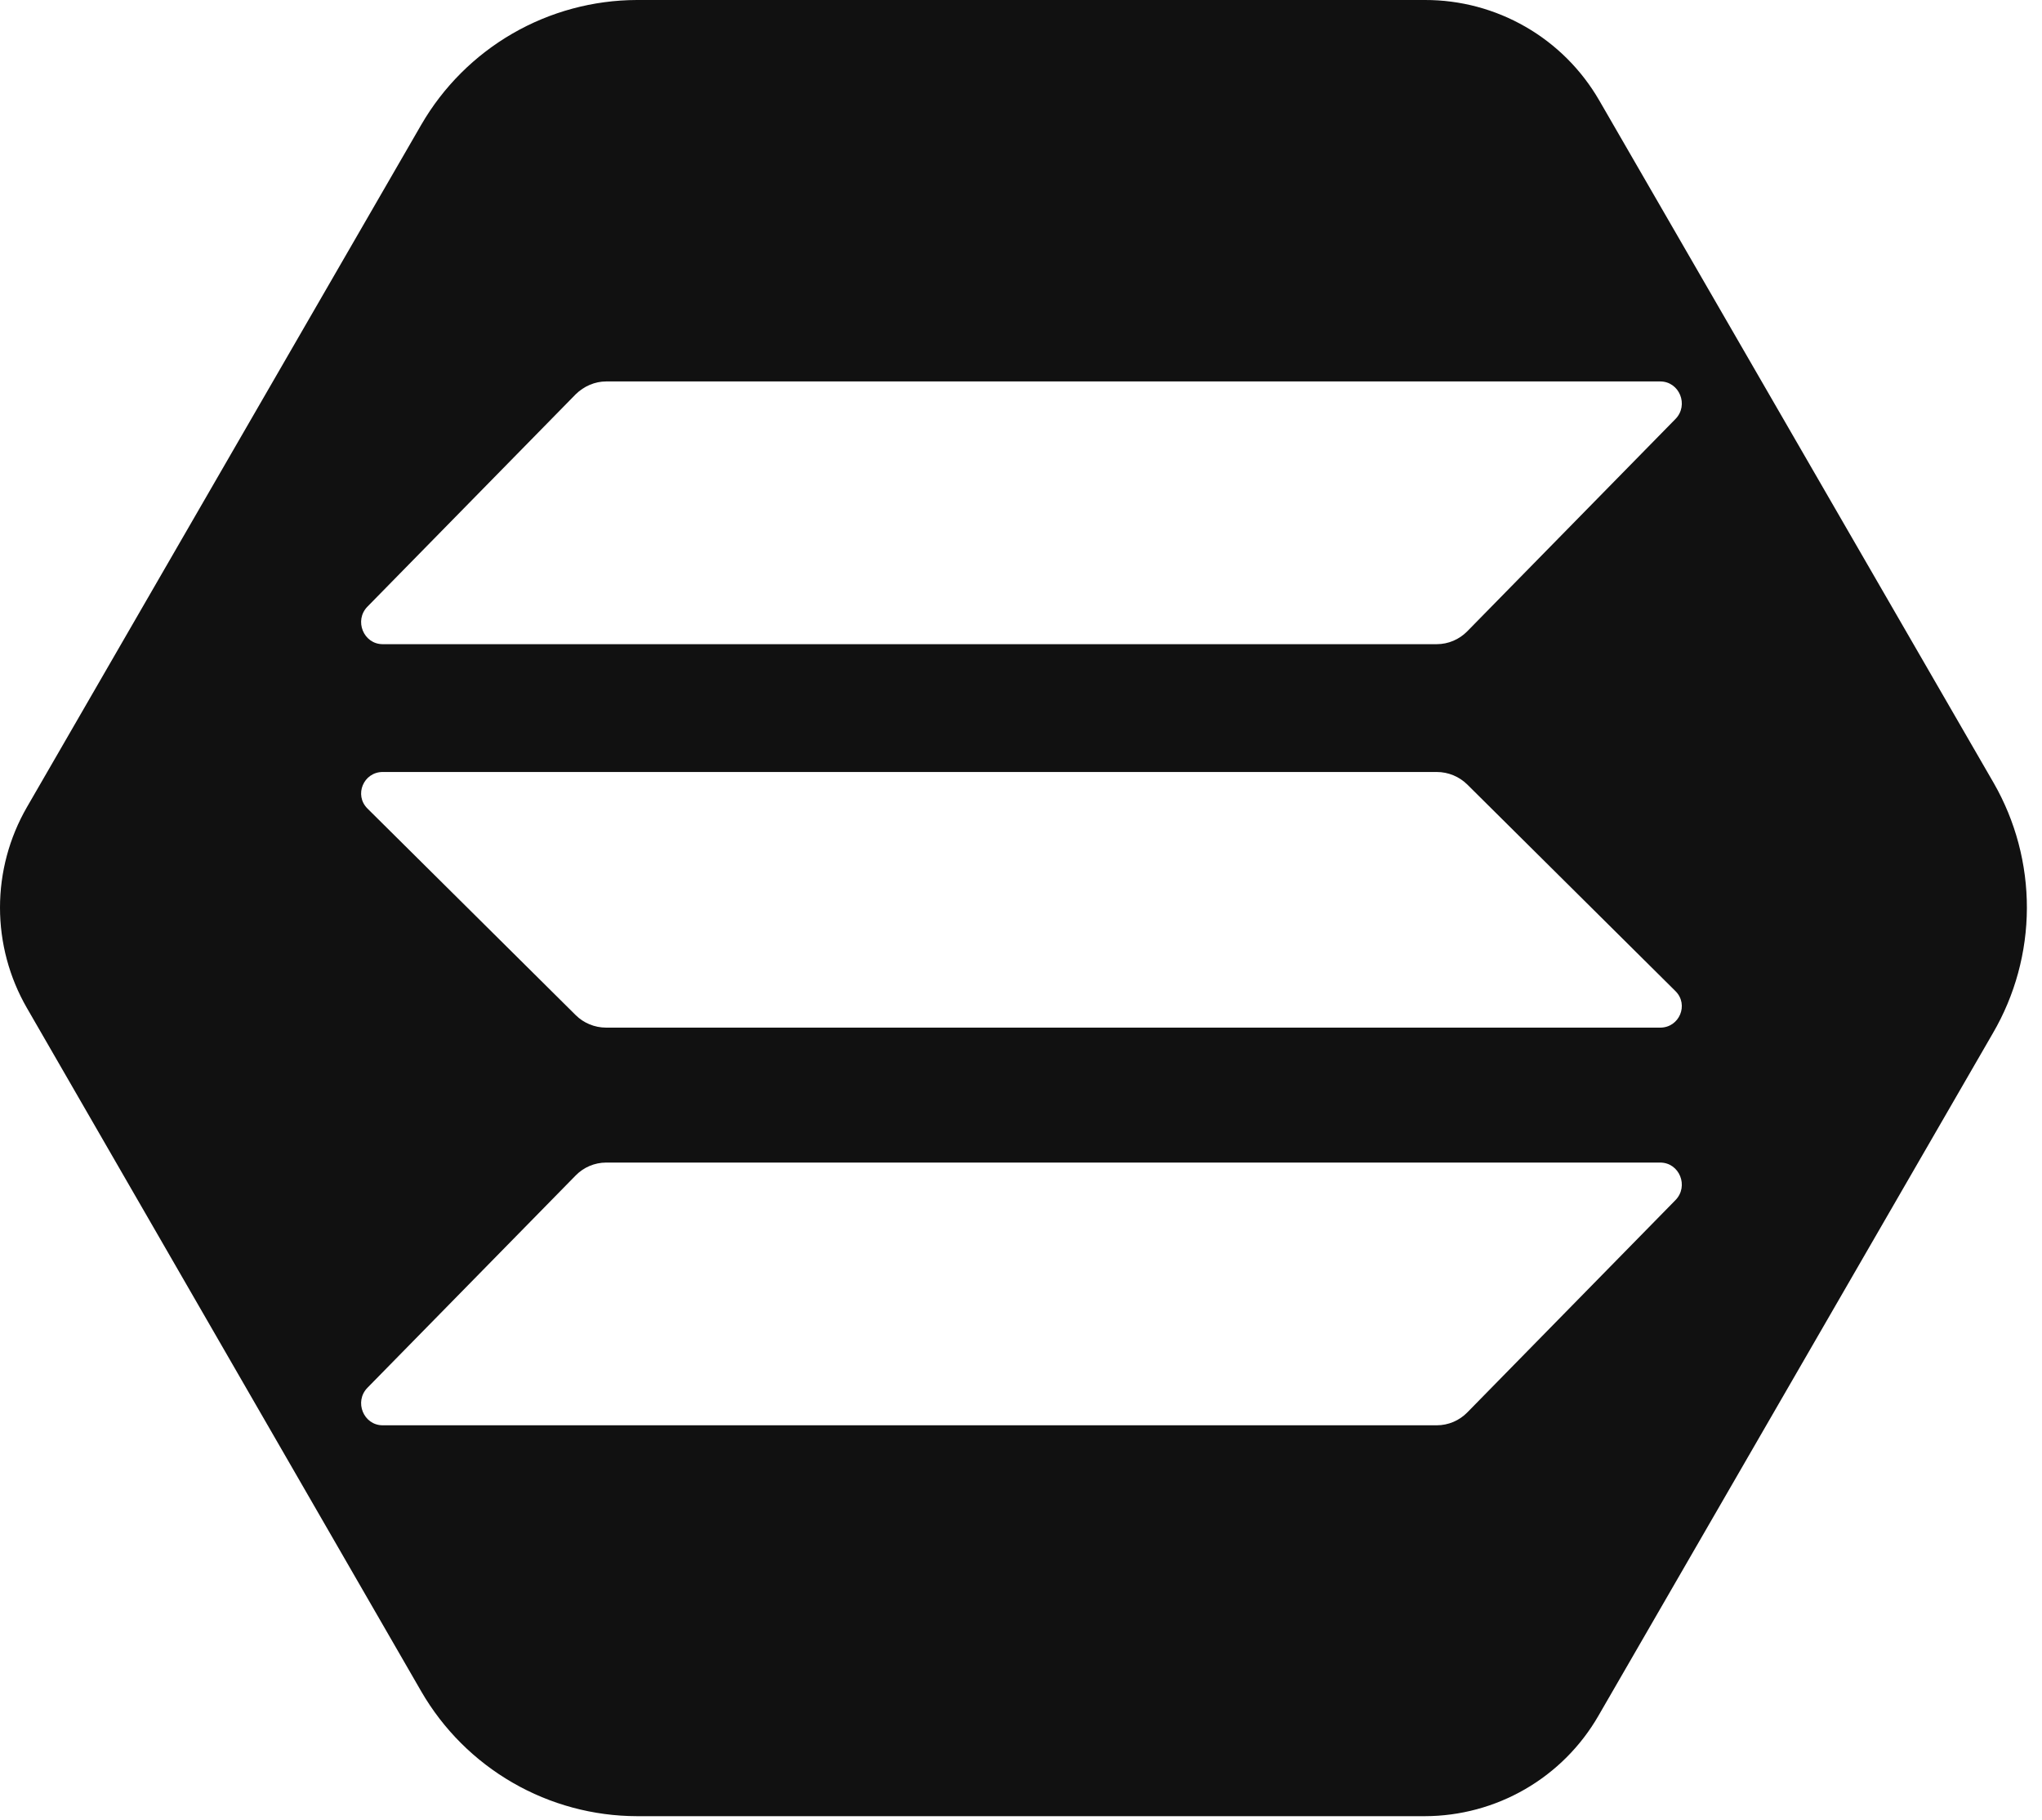
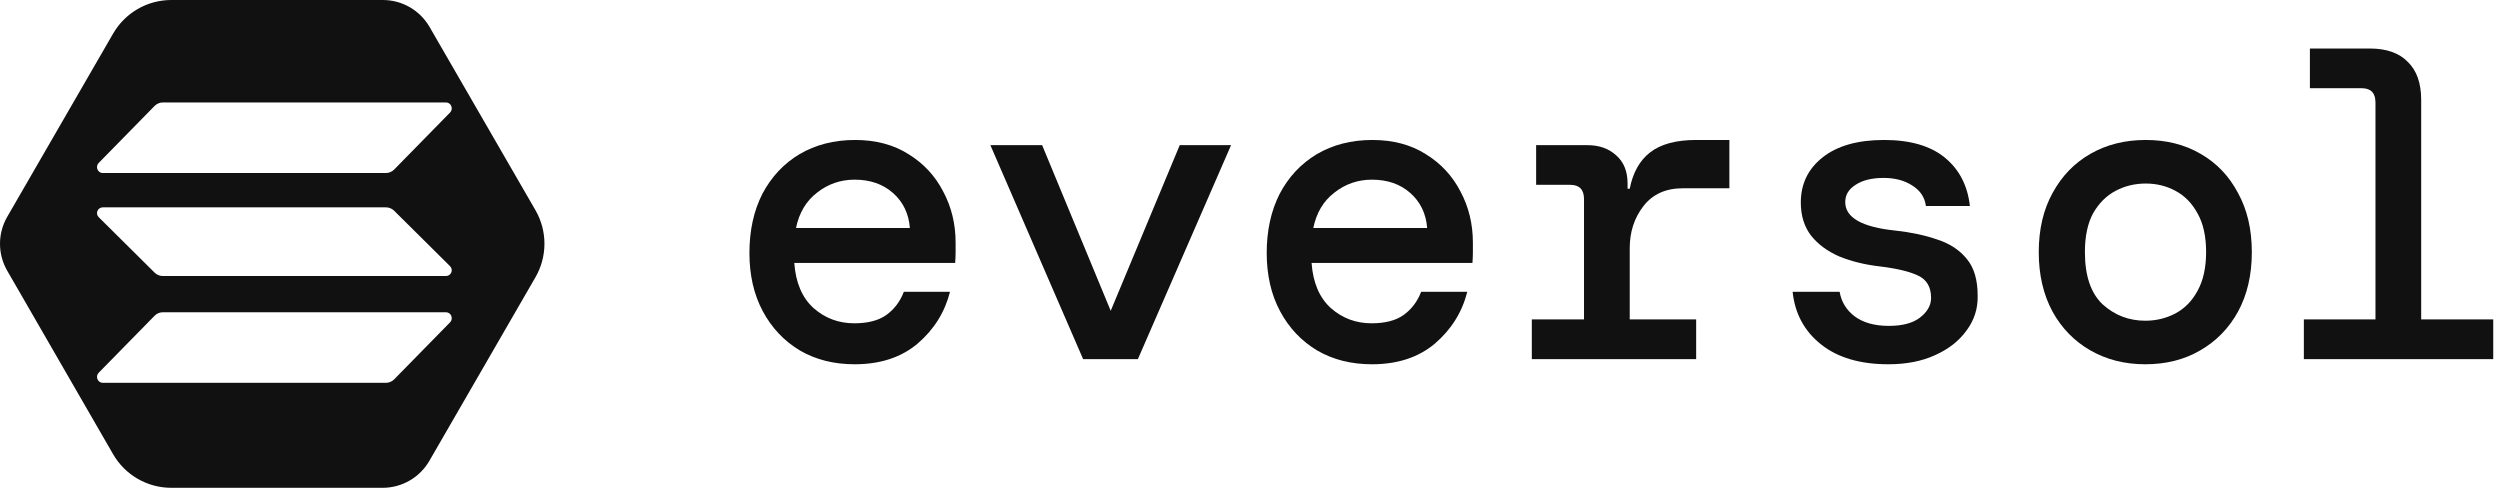
- <svg xmlns="http://www.w3.org/2000/svg" width="55" height="49" viewBox="0 0 55 49" fill="none">
-   <path fill-rule="evenodd" clip-rule="evenodd" d="M43.074 2.703L53.698 21.085C54.288 22.112 54.596 23.276 54.593 24.459C54.589 25.643 54.273 26.805 53.676 27.828L43.052 46.21C42.579 47.03 41.898 47.712 41.078 48.186C40.258 48.66 39.328 48.911 38.381 48.913H17.16C15.982 48.911 14.826 48.6 13.806 48.01C12.786 47.421 11.938 46.575 11.348 45.556L0.724 27.146C0.25 26.324 0 25.392 0 24.443C0 23.494 0.25 22.562 0.724 21.74L11.348 3.357C11.938 2.339 12.785 1.493 13.803 0.904C14.822 0.315 15.978 0.003 17.155 1.05312e-05H38.381C39.332 -0.002 40.266 0.247 41.09 0.722C41.914 1.196 42.598 1.88 43.074 2.703ZM16.328 31.31C16.015 31.31 15.72 31.438 15.506 31.657L9.898 37.374C9.531 37.748 9.791 38.386 10.309 38.386H38.697C39.01 38.386 39.305 38.259 39.52 38.04L45.127 32.322C45.494 31.948 45.235 31.31 44.716 31.31H16.328ZM15.506 10.619C15.729 10.4 16.024 10.273 16.328 10.273H44.716C45.235 10.273 45.494 10.911 45.127 11.285L39.52 17.002C39.305 17.221 39.01 17.349 38.697 17.349H10.309C9.791 17.349 9.531 16.71 9.898 16.337L15.506 10.619ZM38.697 20.791C39.01 20.791 39.305 20.916 39.52 21.128L45.127 26.692C45.494 27.055 45.235 27.676 44.716 27.676H16.328C16.015 27.676 15.72 27.552 15.506 27.339L9.898 21.776C9.531 21.412 9.791 20.791 10.309 20.791H38.697Z" fill="#111111" />
+ <svg xmlns="http://www.w3.org/2000/svg" width="164" height="32" viewBox="0 0 164 32" fill="none">
+   <path d="M56.066 23.896C54.708 23.896 53.51 23.595 52.472 22.991C51.435 22.369 50.624 21.51 50.039 20.416C49.454 19.322 49.162 18.049 49.162 16.596C49.162 15.125 49.445 13.832 50.011 12.719C50.596 11.606 51.407 10.739 52.444 10.116C53.501 9.494 54.717 9.182 56.094 9.182C57.453 9.182 58.622 9.494 59.603 10.116C60.584 10.72 61.339 11.531 61.867 12.55C62.414 13.568 62.688 14.691 62.688 15.917C62.688 16.105 62.688 16.313 62.688 16.539C62.688 16.747 62.678 16.983 62.659 17.247H52.105C52.199 18.549 52.623 19.539 53.378 20.218C54.133 20.878 55.019 21.208 56.038 21.208C56.925 21.208 57.623 21.029 58.132 20.671C58.66 20.293 59.047 19.784 59.292 19.143H62.32C61.98 20.482 61.273 21.614 60.197 22.538C59.122 23.444 57.745 23.896 56.066 23.896ZM56.066 11.786C55.142 11.786 54.321 12.069 53.604 12.634C52.888 13.181 52.425 13.955 52.218 14.955H59.688C59.613 14.012 59.245 13.248 58.585 12.663C57.924 12.078 57.085 11.786 56.066 11.786Z" fill="#111111" />
+   <path d="M71.052 23.557L64.969 9.522H68.364L72.863 20.388L77.391 9.522H80.758L74.646 23.557H71.052Z" fill="#111111" />
+   <path d="M90 23.896C88.642 23.896 87.444 23.595 86.406 22.991C85.369 22.369 84.558 21.51 83.973 20.416C83.388 19.322 83.096 18.049 83.096 16.596C83.096 15.125 83.379 13.832 83.945 12.719C84.529 11.606 85.341 10.739 86.378 10.116C87.434 9.494 88.651 9.182 90.028 9.182C91.387 9.182 92.556 9.494 93.537 10.116C94.518 10.72 95.273 11.531 95.801 12.55C96.348 13.568 96.621 14.691 96.621 15.917C96.621 16.105 96.621 16.313 96.621 16.539C96.621 16.747 96.612 16.983 96.593 17.247H86.039C86.133 18.549 86.557 19.539 87.312 20.218C88.067 20.878 88.953 21.208 89.972 21.208C90.858 21.208 91.556 21.029 92.066 20.671C92.594 20.293 92.981 19.784 93.226 19.143H96.254C95.914 20.482 95.207 21.614 94.131 22.538C93.056 23.444 91.679 23.896 90 23.896ZM90 11.786C89.076 11.786 88.255 12.069 87.538 12.634C86.821 13.181 86.359 13.955 86.152 14.955H93.622C93.547 14.012 93.179 13.248 92.519 12.663C91.858 12.078 91.019 11.786 90 11.786Z" fill="#111111" />
+   <path d="M100.487 23.557V20.954H103.911V13.059C103.911 12.436 103.609 12.125 103.006 12.125H100.77V9.522H104.137C104.911 9.522 105.543 9.748 106.033 10.201C106.524 10.635 106.769 11.248 106.769 12.04V12.38H106.91C107.118 11.323 107.561 10.531 108.24 10.003C108.938 9.456 109.948 9.182 111.268 9.182H113.447V12.351H110.391C109.278 12.351 108.42 12.738 107.816 13.512C107.212 14.285 106.91 15.21 106.91 16.285V20.954H111.268V23.557H100.487Z" fill="#111111" />
+   <path d="M123.877 23.896C122.029 23.896 120.557 23.463 119.463 22.595C118.369 21.727 117.746 20.576 117.596 19.143H120.68C120.793 19.803 121.123 20.341 121.67 20.756C122.236 21.171 122.981 21.378 123.906 21.378C124.792 21.378 125.471 21.199 125.943 20.84C126.434 20.463 126.679 20.029 126.679 19.539C126.679 18.822 126.386 18.331 125.802 18.067C125.236 17.803 124.396 17.605 123.283 17.473C122.321 17.36 121.444 17.143 120.652 16.822C119.878 16.483 119.265 16.03 118.812 15.464C118.36 14.879 118.133 14.153 118.133 13.285C118.133 12.059 118.614 11.069 119.576 10.314C120.538 9.56 121.878 9.182 123.594 9.182C125.311 9.182 126.641 9.569 127.584 10.342C128.527 11.116 129.075 12.172 129.225 13.512H126.339C126.264 12.946 125.971 12.502 125.462 12.182C124.953 11.842 124.321 11.672 123.566 11.672C122.793 11.672 122.18 11.823 121.727 12.125C121.274 12.408 121.048 12.785 121.048 13.257C121.048 14.276 122.142 14.898 124.33 15.125C125.368 15.238 126.292 15.436 127.103 15.719C127.914 15.983 128.556 16.407 129.027 16.992C129.499 17.558 129.735 18.36 129.735 19.397C129.754 20.246 129.508 21.01 128.999 21.689C128.509 22.369 127.82 22.906 126.933 23.302C126.066 23.698 125.047 23.896 123.877 23.896Z" fill="#111111" />
+   <path d="M140.731 23.896C139.392 23.896 138.194 23.595 137.137 22.991C136.081 22.387 135.251 21.538 134.647 20.444C134.044 19.331 133.742 18.03 133.742 16.539C133.742 15.049 134.044 13.757 134.647 12.663C135.251 11.55 136.081 10.691 137.137 10.088C138.194 9.484 139.401 9.182 140.759 9.182C142.118 9.182 143.316 9.484 144.353 10.088C145.41 10.691 146.23 11.55 146.815 12.663C147.419 13.757 147.72 15.049 147.72 16.539C147.72 18.03 147.419 19.331 146.815 20.444C146.211 21.538 145.381 22.387 144.325 22.991C143.287 23.595 142.089 23.896 140.731 23.896ZM140.731 21.039C141.448 21.039 142.108 20.878 142.712 20.558C143.316 20.237 143.797 19.746 144.155 19.086C144.532 18.407 144.721 17.558 144.721 16.539C144.721 15.502 144.532 14.653 144.155 13.993C143.797 13.332 143.316 12.842 142.712 12.521C142.127 12.201 141.476 12.04 140.759 12.04C140.043 12.04 139.382 12.201 138.779 12.521C138.175 12.842 137.685 13.332 137.307 13.993C136.949 14.653 136.77 15.502 136.77 16.539C136.77 18.086 137.156 19.228 137.93 19.963C138.722 20.68 139.656 21.039 140.731 21.039Z" fill="#111111" />
+   <path d="M151.133 23.557V20.954H155.831V6.72C155.831 6.098 155.529 5.787 154.925 5.787H151.529V3.183H155.463C156.557 3.183 157.387 3.476 157.953 4.061C158.538 4.627 158.83 5.457 158.83 6.551V20.954H163.556V23.557H151.133Z" fill="#111111" />
+   <path fill-rule="evenodd" clip-rule="evenodd" d="M28.18 1.769L35.13 13.795C35.516 14.466 35.718 15.227 35.716 16.002C35.713 16.776 35.506 17.537 35.116 18.205L28.166 30.232C27.856 30.768 27.41 31.214 26.874 31.524C26.338 31.835 25.729 31.999 25.11 32H11.227C10.456 31.999 9.699 31.795 9.032 31.41C8.365 31.024 7.81 30.47 7.424 29.803L0.474 17.76C0.163 17.222 0 16.612 0 15.991C0 15.37 0.163 14.76 0.474 14.223L7.424 2.197C7.81 1.53 8.364 0.977 9.031 0.591C9.697 0.206 10.453 0.002 11.223 6.88972e-06H25.11C25.732 -0.001 26.343 0.162 26.882 0.472C27.421 0.783 27.869 1.23 28.18 1.769ZM10.682 20.484C10.478 20.484 10.285 20.567 10.144 20.71L6.475 24.451C6.236 24.696 6.405 25.113 6.745 25.113H25.316C25.521 25.113 25.714 25.03 25.855 24.887L29.523 21.146C29.763 20.901 29.594 20.484 29.254 20.484H10.682ZM10.144 6.947C10.29 6.804 10.483 6.72 10.682 6.72H29.254C29.594 6.72 29.763 7.138 29.523 7.383L25.855 11.123C25.714 11.266 25.521 11.35 25.316 11.35H6.745C6.405 11.35 6.236 10.932 6.475 10.688L10.144 6.947ZM25.316 13.602C25.521 13.602 25.714 13.683 25.855 13.823L29.523 17.462C29.763 17.7 29.594 18.107 29.254 18.107H10.682C10.478 18.107 10.285 18.025 10.144 17.886L6.475 14.246C6.236 14.008 6.405 13.602 6.745 13.602H25.316Z" fill="#111111" />
</svg>
